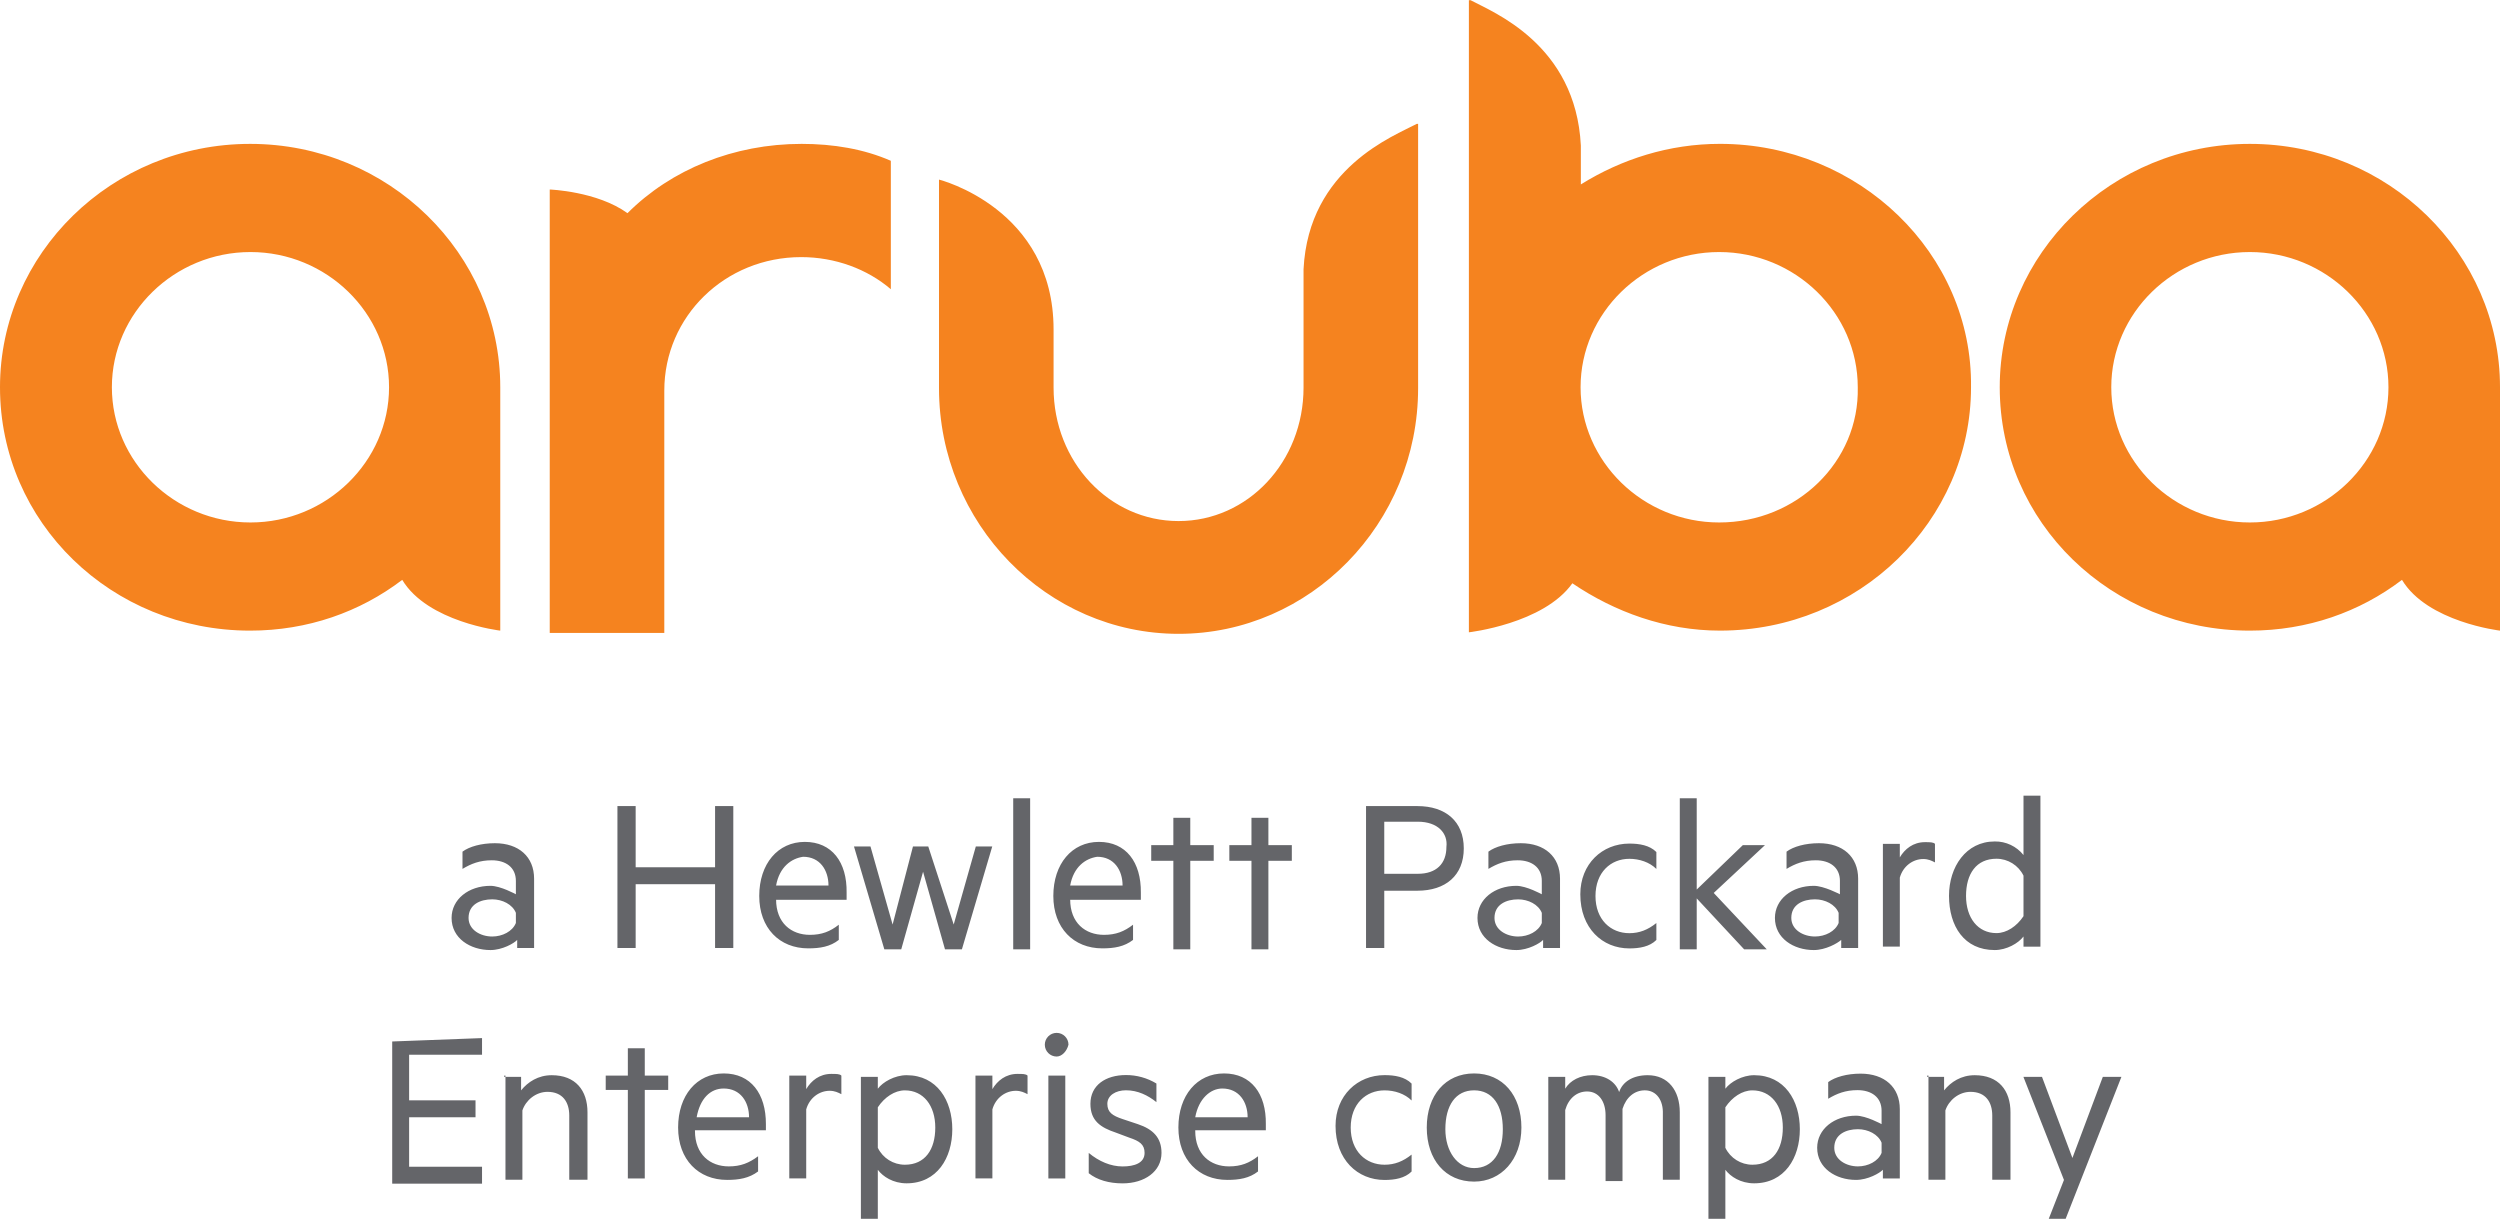
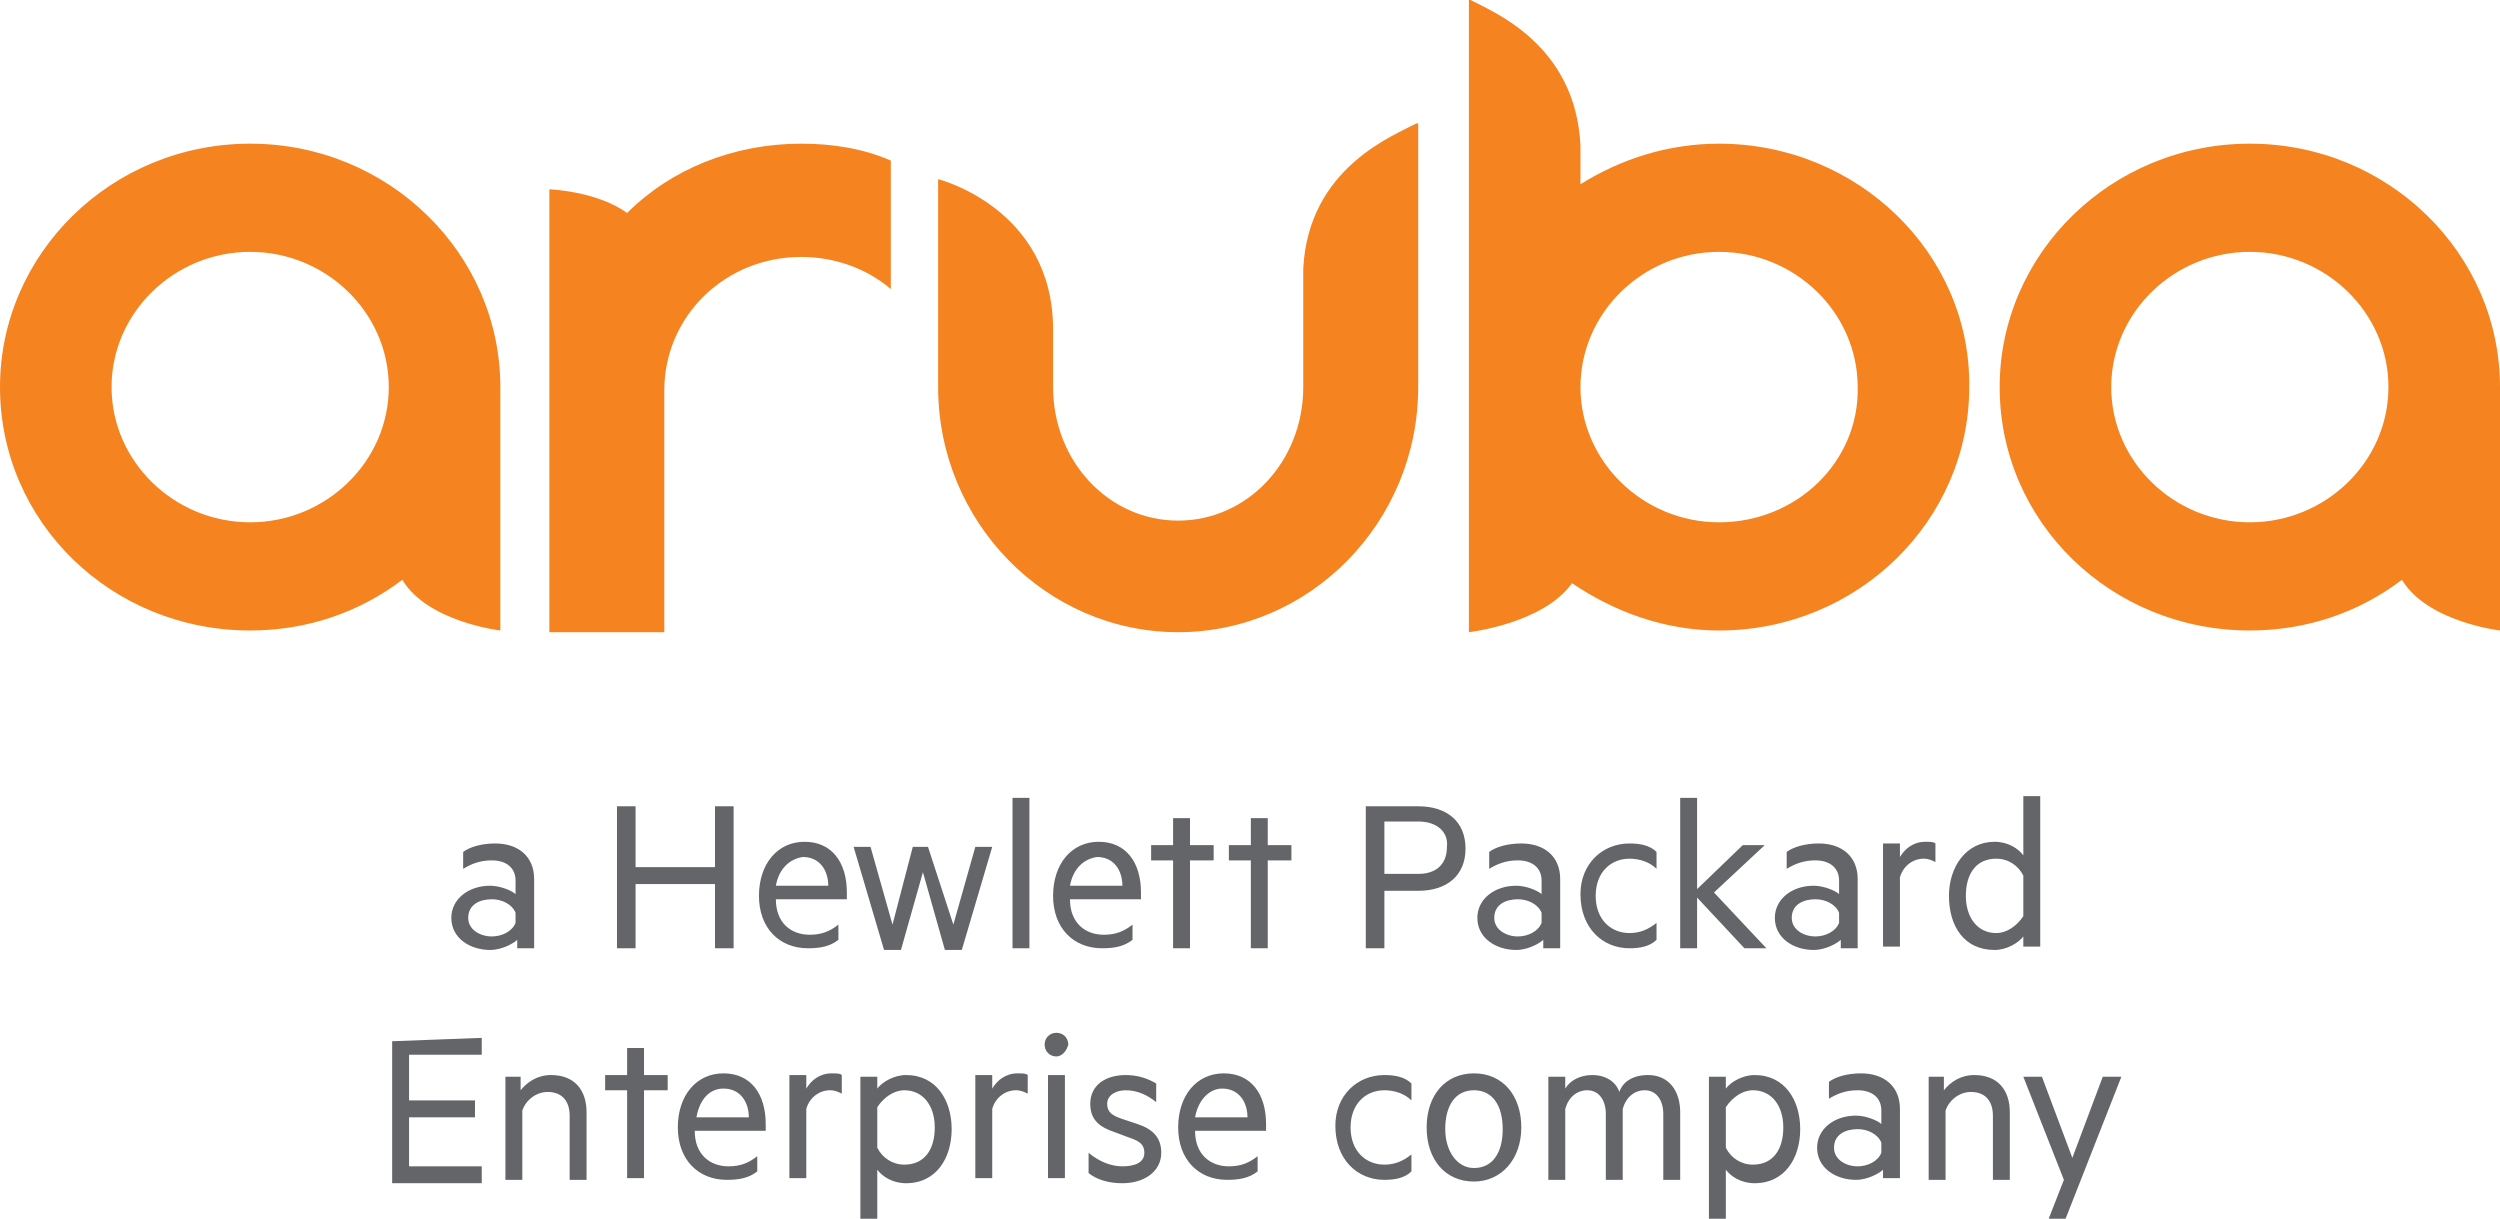
- <svg xmlns="http://www.w3.org/2000/svg" viewBox="0 2.842170943040401e-14 1920.25 936" width="2500" height="1219">
-   <path d="M396.25 676.5c0-10.58-7.94-15.87-18.52-15.87-9.26 0-15.88 2.65-22.49 6.62V654c5.24-3.89 14.41-6.49 24.88-6.49 18.33 0 30.12 10.39 30.12 27.27V728h-12.99v-6.21c-2.36 2.6-11.44 7.79-20.53 7.79-15.58 0-29.86-9.08-29.86-24.66 0-14.28 13-24.67 29.86-24.67 7.79 0 19.53 6.49 19.53 6.49zm0 24.5c-2.6-6.49-10.38-10.38-18.17-10.38-9.09 0-18.18 3.89-18.18 14.28 0 9.08 9.09 14.28 18.18 14.28 7.79 0 15.58-3.9 18.17-10.39zm167-82v109h-14v-49h-61v49h-14V619h14v47h61v-47zm32.86 71.64c0 18.17 11.69 27.26 26 27.26 9.09 0 15.58-2.6 22.17-7.79v11.68c-6.59 5.2-14.38 6.49-23.47 6.49-22.07 0-37.64-15.57-37.64-40.24s14.28-41.54 35.05-41.54 32.46 15.58 32.06 39v5.5h-54.16zm0-10.64h40.25c0-11.68-6.49-22.07-19.47-22.07-9.09 1.3-18.18 7.79-20.78 22.07zm136.42 30l17-60h12.62l-23.31 79h-13l-16.83-59.57L692.25 729h-13l-23.31-79h12.67l17 60 15.64-60h11.74l19.56 60zm58.72 19h-13V613h13zM822 690.64c0 18.17 11.68 27.26 26 27.26 9.09 0 15.58-2.6 22.29-7.79v11.68c-6.71 5.2-14.5 6.49-23.58 6.49-22.08 0-37.65-15.57-37.65-40.24s14.28-41.54 35.05-41.54 32.46 15.58 32.18 39v5.5H822zm0-10.64h40.25c0-11.68-6.49-22.07-19.47-22.07-9.1 1.3-18.19 7.79-20.78 22.07zm92.25 49h-13v-68h-17v-12h17v-21h13v21h18v12h-18zm60 0h-13v-68h-17v-12h17v-21h13v21h18v12h-18zm89-45v44h-14V619h39.45c21.64 0 35.63 11.7 35.63 32.5s-14 32.5-35.63 32.5zm25.81-53h-25.81v40h25.81c14.19 0 21.93-7.74 21.93-20.65 1.26-10.35-6.45-19.35-21.93-19.35zm95.2 45.5c0-10.58-7.94-15.87-18.52-15.87-9.26 0-15.88 2.65-22.49 6.61V654c5.24-3.89 14.41-6.49 24.88-6.49 18.33 0 30.12 10.39 30.12 27.27V728h-13v-6.21c-2.37 2.6-11.45 7.79-20.54 7.79-15.58 0-29.86-9.09-29.86-24.67 0-14.27 13-24.66 29.86-24.66 7.79 0 19.54 6.49 19.54 6.49V676.5zm0 24.52c-2.6-6.49-10.38-10.38-18.17-10.38-9.09 0-18.18 3.89-18.18 14.27 0 9.09 9.09 14.28 18.18 14.28 7.79 0 15.58-3.89 18.17-10.38V701zm67.23-53.22c7.79 0 15.58 1.29 20.77 6.49v13c-5.19-5.19-13-7.79-20.77-7.79-14.28 0-26 10.39-26 28.56s11.69 28.56 26 28.56c7.79 0 14.28-2.6 20.77-7.79v13c-5.19 5.19-13 6.49-20.77 6.49-20.77 0-37.65-15.57-37.65-41.54-.01-23.41 16.87-38.98 37.64-38.98zm105.53 81.2h-17.37l-36.4-39.1V729h-13V613h13v70.1l35.41-34.1h17l-39.35 36.72zm56.23-52.5c0-10.58-7.94-15.87-18.52-15.87-9.26 0-15.88 2.65-22.49 6.61V654c5.24-3.89 14.41-6.49 24.88-6.49 18.33 0 30.12 10.39 30.12 27.27V728h-13v-6.21c-2.89 2.6-12 7.79-21.06 7.79-15.58 0-29.86-9.09-29.86-24.67 0-14.27 13-24.66 29.86-24.66 7.79 0 20.06 6.49 20.06 6.49V676.5zm-1 24.5c-2.6-6.49-10.38-10.38-18.17-10.38-9.09 0-18.18 3.89-18.18 14.27 0 9.09 9.09 14.28 18.18 14.28 7.79 0 15.58-3.89 18.17-10.38zm74-38.74c-2.57-1.3-5.14-2.6-9-2.6-7.72 0-15.43 5.2-18 14.28v53h-13V648h13v10.39c3.85-6.49 10.28-11.69 19.28-11.69 3.86 0 6.43 0 7.72 1.3zm68 56.9c-3.9 5.21-13 10.42-22.1 10.42-23.4 0-35.11-18.24-35.11-41.7 0-22.16 13-41.71 35.11-41.71a27.68 27.68 0 0 1 22.1 10.43V611h13v116h-13v-7.82zm0-46.72a23.11 23.11 0 0 0-20.77-13c-15.58 0-23.37 11.68-23.37 28.56s9.09 28.56 23.37 28.56c7.79 0 15.58-5.19 20.77-13v-31.1zm-1184 124.76V810h-56v35h51v13h-51v38h56v13h-69V799.8zm17 29.8h13v10.36c5.23-6.47 13.08-11.65 23.54-11.65 18.3 0 27.46 11.65 27.46 28.49V906h-14v-49.33c0-10.39-5.14-18.18-16.71-18.18-9 0-16.72 6.49-19.29 14.28V906h-13v-80h-1zm108 78h-13v-68h-17v-11h17v-21h13v21h18v11h-18zm38.55-36.51c0 18.17 11.68 27.26 26 27.26 9.09 0 15.58-2.6 22.49-7.79v11.68c-6.91 5.2-14.7 6.49-23.78 6.49-22.07 0-37.65-15.57-37.65-40.24s14.28-41.54 35.06-41.54 32.45 15.58 32.37 38.94V868H533.8zm1.3-10.49h40.24c0-11.68-6.49-22.07-19.47-22.07-10.38 0-18.17 7.79-20.77 22.07zm111.15-17.72c-2.57-1.3-5.14-2.6-9-2.6-7.72 0-15.43 5.2-18 14.28v53h-13V826h13v10.39c3.85-6.49 10.28-11.69 19.28-11.69 3.86 0 6.43 0 7.72 1.3zm28 95.72h-13V827h13v9.08c3.9-5.19 13-10.38 22.1-10.38 23.4 0 35.11 19.47 35.11 41.52s-11.7 41.53-35.11 41.53c-10.39 0-18.2-5.19-22.1-10.38zm0-54.53a23.11 23.11 0 0 0 20.77 13c15.58 0 23.37-11.68 23.37-28.56s-9.09-28.56-23.37-28.56c-7.79 0-15.58 5.19-20.77 13v31.16zm115-41.19c-2.57-1.3-5.14-2.6-9-2.6-7.72 0-15.43 5.2-18 14.28v53h-13V826h13v10.39c3.85-6.49 10.28-11.69 19.28-11.69 3.86 0 6.43 0 7.72 1.3zm22.36-28.91a9.09 9.09 0 1 1 9.09-9.09c-1.3 5.19-5.19 9.09-9.09 9.09zm6.64 93.63h-13v-79h13zm18-19.61c7.8 6.5 16.9 10.4 26 10.4s16.9-2.6 16.9-10.4c0-6.5-3.9-9.1-11.7-11.7l-10.4-3.9c-11.7-3.9-19.5-9.1-19.5-22.1 0-14.3 11.7-22.1 27.3-22.1a44.87 44.87 0 0 1 23.4 6.5v14.3c-6.5-5.2-14.3-9.1-23.4-9.1-7.8 0-14.3 3.9-14.3 10.4s3.9 9.1 11.7 11.7l11.7 3.9c11.7 3.9 18.2 10.4 18.2 22.1 0 14.3-13 23.4-29.9 23.4-10.4 0-19.5-2.6-26-7.8zm81.81-16.9c0 18.17 11.68 27.26 26 27.26 9.09 0 15.58-2.6 22.23-7.79v11.68c-6.65 5.2-14.44 6.49-23.52 6.49-22.07 0-37.65-15.57-37.65-40.24s14.28-41.54 35.06-41.54 32.45 15.58 32.11 38.94V868h-54.22zm0-10.49h40.24c0-11.68-6.49-22.07-19.47-22.07-9.09 0-18.17 7.79-20.77 22.07zm145.42-32.35c7.79 0 15.58 1.29 20.77 6.49v13c-5.19-5.19-13-7.79-20.77-7.79-14.28 0-26 10.39-26 28.56s11.69 28.56 26 28.56c7.79 0 14.28-2.6 20.77-7.79v13c-5.19 5.19-13 6.49-20.77 6.49-20.77 0-37.65-15.58-37.65-41.54 0-23.41 16.88-38.98 37.65-38.98zm68.77 81.78c-22.07 0-36.35-16.88-36.35-41.54s14.28-41.54 36.35-41.54 36.34 16.88 36.34 41.54-15.57 41.54-36.34 41.54zm0-70.1c-14.28 0-22.07 11.68-22.07 29.86 0 16.88 9.09 29.86 22.07 29.86 14.28 0 22.07-11.69 22.07-29.86s-7.78-29.86-22.07-29.86zm133.4-11.62c15.53 0 24.59 11.65 24.59 28.49V906h-13v-50.5c.4-10.38-4.79-18.17-13.88-18.17-7.79 0-14.28 5.19-17.12 14.28V907h-13v-50.63c0-10.39-5.17-18.17-14.21-18.17-7.75 0-14.21 5.19-16.79 14.28V906h-13v-79h13v9.06c3.88-6.47 11.65-10.36 20.71-10.36 10.35 0 18.11 5.18 20.71 12.95 2.59-7.77 10.35-12.95 22-12.95zm59.6 110.29h-13V827h13v9.08c3.9-5.19 13-10.38 22.1-10.38 23.4 0 35.11 19.47 35.11 41.52s-11.7 41.53-35.11 41.53c-10.39 0-18.2-5.19-22.1-10.38zm0-54.53a23.11 23.11 0 0 0 20.77 13c15.58 0 23.37-11.68 23.37-28.56s-9.09-28.56-23.37-28.56c-7.79 0-15.58 5.19-20.77 13v31.16zm120-28.41c0-10.59-7.94-15.88-18.52-15.88-9.26 0-15.88 2.65-22.49 6.62V831c5.24-3.89 14.41-6.49 24.88-6.49 18.33 0 30.12 10.39 30.12 27.27V905h-13v-6.66c-2.44 2.6-11.52 7.79-20.61 7.79-15.58 0-29.86-9.08-29.86-24.66 0-14.28 13-24.67 29.86-24.67 7.79 0 19.61 6.49 19.61 6.49v-10.24zm0 24.51c-2.6-6.49-10.38-10.38-18.17-10.38-9.09 0-18.18 3.89-18.18 14.28 0 9.08 9.09 14.28 18.18 14.28 7.79 0 15.58-3.9 18.17-10.39zm35-50.57h13v10.36c5.23-6.47 13.08-11.65 23.54-11.65 18.3 0 27.46 11.65 27.46 28.49V906h-14v-49.33c0-10.39-5.14-18.18-16.71-18.18-9 0-16.72 6.49-19.29 14.28V906h-13v-80h-1zm93.4 109l11.68-29.85-31.14-79.15h14.27l23.36 62.29 23.35-62.29h14.28l-42.82 109z" fill="#646569" />
-   <path d="M1089.25 298c0 104.1-82.93 188.69-184 188.69s-184-84.59-184-188.69V137.79s88 22 88 115.18v44.54c0 57.12 42.81 102.56 96 102.56s96-45.44 96-102.56v-90.87c3.89-77.89 70-102.55 86.92-111.64h1.08zm-473.8-187.65c24.66 0 48 3.9 68.8 13V222c-18.18-15.58-42.85-24.67-68.82-24.67-58.43-.01-105.18 45.44-105.18 102.57V486h-88V145.41s36.35 1.29 59.72 18.17c33.75-33.75 81.78-53.22 133.71-53.22m-423.3 290.79c-58.42 0-106.45-46.74-106.45-103.86s48-103.85 106.45-103.85 106.45 46.73 106.45 103.85-48 103.86-106.45 103.86m-.26-290.79C85.67 110.36 0 194.74 0 297.29c0 103.86 85.68 186.94 192.12 186.94 44.14 0 84.38-14.28 116.84-39 19.47 32.46 75.29 39 75.29 39V297.29c0-102.55-85.68-186.93-192.13-186.93m1536 290.79c-58.42 0-106.45-46.74-106.45-103.86s48-103.85 106.45-103.85 106.45 46.73 106.45 103.85-48 103.86-106.45 103.86m0-290.79c-106.45 0-192.12 84.38-192.12 186.93 0 103.86 85.68 186.94 192.12 186.94 44.14 0 84.38-14.28 116.84-39 19.47 32.46 75.29 39 75.29 39V297.29c0-102.55-85.68-186.93-192.13-186.93m-407.63 290.79c-58.41 0-106.45-46.74-106.45-103.86s48-103.85 106.45-103.85 106.46 46.73 106.46 103.85c1.3 57.12-46.74 103.86-106.46 103.86m.61-290.81c-39.09 0-75.57 11.69-106.85 31.16v-29.86c-3.91-77.89-67.76-102.55-84.7-111.64h-1.3v485.52s57.33-6.49 79.48-37.65c32.58 22.07 71.67 36.35 113.37 36.35 106.85 0 192.84-84.38 192.84-186.94 1.31-102.55-86-186.94-192.84-186.94" fill="#f5831f" />
+ <svg xmlns="http://www.w3.org/2000/svg" xml:space="preserve" viewBox="-5840 1394.6 200 97.498" height="100%" width="100%" version="1.1" y="0px" x="0px">
+   <style type="text/css">
+ 	.st0{fill:#646569;}
+ 	.st1{fill:#F5831F;}
+ </style>
+   <g transform="matrix(1.352265,0,0,1.352265,1625.585,-856.2453)">
+     <path fill="#646569" class="st0" d="m-5490.3,1716.6c0-0.8-0.6-1.2-1.4-1.2-0.7,0-1.2,0.2-1.7,0.5v-1c0.4-0.3,1.1-0.5,1.9-0.5,1.4,0,2.3,0.8,2.3,2.1v4.1h-1v-0.5c-0.2,0.2-0.9,0.6-1.6,0.6-1.2,0-2.3-0.7-2.3-1.9,0-1.1,1-1.9,2.3-1.9,0.6,0,1.3,0.3,1.5,0.5v-0.8zm0,1.9c-0.2-0.5-0.8-0.8-1.4-0.8-0.7,0-1.4,0.3-1.4,1.1,0,0.7,0.7,1.1,1.4,1.1,0.6,0,1.2-0.3,1.4-0.8v-0.6zm12.9-6.3v8.4h-1.1v-3.8h-4.7v3.8h-1.1v-8.4h1.1v3.6h4.7v-3.6h1.1zm2.5,5.5c0,1.4,0.9,2.1,2,2.1,0.7,0,1.2-0.2,1.7-0.6v0.9c-0.5,0.4-1.1,0.5-1.8,0.5-1.7,0-2.9-1.2-2.9-3.1s1.1-3.2,2.7-3.2,2.5,1.2,2.5,3v0.4h-4.2zm0-0.8h3.1c0-0.9-0.5-1.7-1.5-1.7-0.7,0.1-1.4,0.6-1.6,1.7zm10.5,2.3,1.3-4.6h1l-1.8,6.1h-1l-1.3-4.6-1.3,4.6h-1l-1.8-6.1h1l1.3,4.6,1.2-4.6h0.9l1.5,4.6zm4.5,1.4h-1v-8.9h1v8.9zm2.4-2.9c0,1.4,0.9,2.1,2,2.1,0.7,0,1.2-0.2,1.7-0.6v0.9c-0.5,0.4-1.1,0.5-1.8,0.5-1.7,0-2.9-1.2-2.9-3.1s1.1-3.2,2.7-3.2,2.5,1.2,2.5,3v0.4h-4.2zm0-0.8h3.1c0-0.9-0.5-1.7-1.5-1.7-0.7,0.1-1.4,0.6-1.6,1.7zm7.1,3.7h-1v-5.2h-1.3v-0.9h1.3v-1.6h1v1.6h1.4v0.9h-1.4v5.2zm4.6,0h-1v-5.2h-1.3v-0.9h1.3v-1.6h1v1.6h1.4v0.9h-1.4v5.2zm6.9-3.4v3.4h-1.1v-8.4h3.1c1.7,0,2.8,0.9,2.8,2.5s-1.1,2.5-2.8,2.5h-2zm2-4.1h-2v3.1h2c1.1,0,1.7-0.6,1.7-1.6,0.1-0.8-0.5-1.5-1.7-1.5zm7.3,3.5c0-0.8-0.6-1.2-1.4-1.2-0.7,0-1.2,0.2-1.7,0.5v-1c0.4-0.3,1.1-0.5,1.9-0.5,1.4,0,2.3,0.8,2.3,2.1v4.1h-1v-0.5c-0.2,0.2-0.9,0.6-1.6,0.6-1.2,0-2.3-0.7-2.3-1.9,0-1.1,1-1.9,2.3-1.9,0.6,0,1.3,0.3,1.5,0.5v-0.8zm0,1.9c-0.2-0.5-0.8-0.8-1.4-0.8-0.7,0-1.4,0.3-1.4,1.1,0,0.7,0.7,1.1,1.4,1.1,0.6,0,1.2-0.3,1.4-0.8v-0.6zm5.2-4.1c0.6,0,1.2,0.1,1.6,0.5v1c-0.4-0.4-1-0.6-1.6-0.6-1.1,0-2,0.8-2,2.2s0.9,2.2,2,2.2c0.6,0,1.1-0.2,1.6-0.6v1c-0.4,0.4-1,0.5-1.6,0.5-1.6,0-2.9-1.2-2.9-3.2,0-1.8,1.3-3,2.9-3zm8.1,6.2h-1.3l-2.8-3v3h-1v-8.9h1v5.4l2.7-2.6h1.3l-3,2.8,3.1,3.3zm4.3-4c0-0.8-0.6-1.2-1.4-1.2-0.7,0-1.2,0.2-1.7,0.5v-1c0.4-0.3,1.1-0.5,1.9-0.5,1.4,0,2.3,0.8,2.3,2.1v4.1h-1v-0.5c-0.2,0.2-0.9,0.6-1.6,0.6-1.2,0-2.3-0.7-2.3-1.9,0-1.1,1-1.9,2.3-1.9,0.6,0,1.3,0.3,1.5,0.5v-0.8zm0,1.9c-0.2-0.5-0.8-0.8-1.4-0.8-0.7,0-1.4,0.3-1.4,1.1,0,0.7,0.7,1.1,1.4,1.1,0.6,0,1.2-0.3,1.4-0.8v-0.6zm5.7-3c-0.2-0.1-0.4-0.2-0.7-0.2-0.6,0-1.2,0.4-1.4,1.1v4.1h-1v-6.1h1v0.8c0.3-0.5,0.8-0.9,1.5-0.9,0.3,0,0.5,0,0.6,0.1v1.1zm5.2,4.4c-0.3,0.4-1,0.8-1.7,0.8-1.8,0-2.7-1.4-2.7-3.2,0-1.7,1-3.2,2.7-3.2,0.8,0,1.4,0.4,1.7,0.8v-3.5h1v8.9h-1v-0.6zm0-3.6c-0.3-0.6-0.9-1-1.6-1-1.2,0-1.8,0.9-1.8,2.2s0.7,2.2,1.8,2.2c0.6,0,1.2-0.4,1.6-1v-2.4zm-91.2,9.6v1h-4.3v2.7h3.9v1h-3.9v2.9h4.3v1h-5.3v-8.4l5.3-0.2zm1.3,2.3h1v0.8c0.4-0.5,1-0.9,1.8-0.9,1.4,0,2.1,0.9,2.1,2.2v4h-1v-3.8c0-0.8-0.4-1.4-1.3-1.4-0.7,0-1.3,0.5-1.5,1.1v4.1h-1v-6.1h-0.1zm8.3,6h-1v-5.2h-1.3v-0.9h1.3v-1.6h1v1.6h1.4v0.9h-1.4v5.2zm3-2.8c0,1.4,0.9,2.1,2,2.1,0.7,0,1.2-0.2,1.7-0.6v0.9c-0.5,0.4-1.1,0.5-1.8,0.5-1.7,0-2.9-1.2-2.9-3.1s1.1-3.2,2.7-3.2,2.5,1.2,2.5,3v0.4h-4.2zm0.1-0.8h3.1c0-0.9-0.5-1.7-1.5-1.7-0.8,0-1.4,0.6-1.6,1.7zm8.6-1.4c-0.2-0.1-0.4-0.2-0.7-0.2-0.6,0-1.2,0.4-1.4,1.1v4.1h-1v-6.1h1v0.8c0.3-0.5,0.8-0.9,1.5-0.9,0.3,0,0.5,0,0.6,0.1v1.1zm2.1,7.4h-1v-8.4h1v0.7c0.3-0.4,1-0.8,1.7-0.8,1.8,0,2.7,1.5,2.7,3.2s-0.9,3.2-2.7,3.2c-0.8,0-1.4-0.4-1.7-0.8v2.9zm0-4.2c0.3,0.6,0.9,1,1.6,1,1.2,0,1.8-0.9,1.8-2.2s-0.7-2.2-1.8-2.2c-0.6,0-1.2,0.4-1.6,1v2.4zm8.9-3.2c-0.2-0.1-0.4-0.2-0.7-0.2-0.6,0-1.2,0.4-1.4,1.1v4.1h-1v-6.1h1v0.8c0.3-0.5,0.8-0.9,1.5-0.9,0.3,0,0.5,0,0.6,0.1v1.1zm1.7-2.2c-0.4,0-0.7-0.3-0.7-0.7s0.3-0.7,0.7-0.7,0.7,0.3,0.7,0.7c-0.1,0.4-0.4,0.7-0.7,0.7zm0.5,7.2h-1v-6.1h1v6.1zm1.4-1.5c0.6,0.5,1.3,0.8,2,0.8s1.3-0.2,1.3-0.8c0-0.5-0.3-0.7-0.9-0.9l-0.8-0.3c-0.9-0.3-1.5-0.7-1.5-1.7,0-1.1,0.9-1.7,2.1-1.7,0.7,0,1.3,0.2,1.8,0.5v1.1c-0.5-0.4-1.1-0.7-1.8-0.7-0.6,0-1.1,0.3-1.1,0.8s0.3,0.7,0.9,0.9l0.9,0.3c0.9,0.3,1.4,0.8,1.4,1.7,0,1.1-1,1.8-2.3,1.8-0.8,0-1.5-0.2-2-0.6v-1.2zm6.3-1.3c0,1.4,0.9,2.1,2,2.1,0.7,0,1.2-0.2,1.7-0.6v0.9c-0.5,0.4-1.1,0.5-1.8,0.5-1.7,0-2.9-1.2-2.9-3.1s1.1-3.2,2.7-3.2,2.5,1.2,2.5,3v0.4h-4.2zm0-0.8h3.1c0-0.9-0.5-1.7-1.5-1.7-0.7,0-1.4,0.6-1.6,1.7zm11.2-2.5c0.6,0,1.2,0.1,1.6,0.5v1c-0.4-0.4-1-0.6-1.6-0.6-1.1,0-2,0.8-2,2.2s0.9,2.2,2,2.2c0.6,0,1.1-0.2,1.6-0.6v1c-0.4,0.4-1,0.5-1.6,0.5-1.6,0-2.9-1.2-2.9-3.2,0-1.8,1.3-3,2.9-3zm5.3,6.3c-1.7,0-2.8-1.3-2.8-3.2s1.1-3.2,2.8-3.2,2.8,1.3,2.8,3.2-1.2,3.2-2.8,3.2zm0-5.4c-1.1,0-1.7,0.9-1.7,2.3,0,1.3,0.7,2.3,1.7,2.3,1.1,0,1.7-0.9,1.7-2.3s-0.6-2.3-1.7-2.3zm10.3-0.9c1.2,0,1.9,0.9,1.9,2.2v4h-1v-3.9c0-0.8-0.4-1.4-1.1-1.4-0.6,0-1.1,0.4-1.3,1.1v4.2h-1v-3.9c0-0.8-0.4-1.4-1.1-1.4-0.6,0-1.1,0.4-1.3,1.1v4.2h-1v-6.1h1v0.7c0.3-0.5,0.9-0.8,1.6-0.8,0.8,0,1.4,0.4,1.6,1,0.2-0.6,0.8-1,1.7-1zm4.6,8.5h-1v-8.4h1v0.7c0.3-0.4,1-0.8,1.7-0.8,1.8,0,2.7,1.5,2.7,3.2s-0.9,3.2-2.7,3.2c-0.8,0-1.4-0.4-1.7-0.8v2.9zm0-4.2c0.3,0.6,0.9,1,1.6,1,1.2,0,1.8-0.9,1.8-2.2s-0.7-2.2-1.8-2.2c-0.6,0-1.2,0.4-1.6,1v2.4zm9.2-2.2c0-0.8-0.6-1.2-1.4-1.2-0.7,0-1.2,0.2-1.7,0.5v-1c0.4-0.3,1.1-0.5,1.9-0.5,1.4,0,2.3,0.8,2.3,2.1v4.1h-1v-0.5c-0.2,0.2-0.9,0.6-1.6,0.6-1.2,0-2.3-0.7-2.3-1.9,0-1.1,1-1.9,2.3-1.9,0.6,0,1.3,0.3,1.5,0.5v-0.8zm0,1.9c-0.2-0.5-0.8-0.8-1.4-0.8-0.7,0-1.4,0.3-1.4,1.1,0,0.7,0.7,1.1,1.4,1.1,0.6,0,1.2-0.3,1.4-0.8v-0.6zm2.7-3.9h1v0.8c0.4-0.5,1-0.9,1.8-0.9,1.4,0,2.1,0.9,2.1,2.2v4h-1v-3.8c0-0.8-0.4-1.4-1.3-1.4-0.7,0-1.3,0.5-1.5,1.1v4.1h-1v-6.1h-0.1zm7.2,8.4,0.9-2.3-2.4-6.1h1.1l1.8,4.8,1.8-4.8h1.1l-3.3,8.4h-1z" />
+     <path fill="#f5831f" class="st1" d="m-5436.9,1687.4,0,0c0,8-6.4,14.5-14.2,14.5s-14.2-6.5-14.2-14.5v-12.3s6.8,1.7,6.8,8.9v3.4c0,4.4,3.3,7.9,7.4,7.9s7.4-3.5,7.4-7.9v-7.1,0.1c0.3-6,5.4-7.9,6.7-8.6h0.1v8.4,7.2zm-36.5-14.4c1.9,0,3.7,0.3,5.3,1v7.6c-1.4-1.2-3.3-1.9-5.3-1.9-4.5,0-8.1,3.5-8.1,7.9v14.3h-6.8v-26.2s2.8,0.1,4.6,1.4c2.6-2.6,6.3-4.1,10.3-4.1m-32.6,22.4c-4.5,0-8.2-3.6-8.2-8s3.7-8,8.2-8,8.2,3.6,8.2,8-3.7,8-8.2,8m0-22.4c-8.2,0-14.8,6.5-14.8,14.4,0,8,6.6,14.4,14.8,14.4,3.4,0,6.5-1.1,9-3,1.5,2.5,5.8,3,5.8,3v-14.4c0-7.9-6.6-14.4-14.8-14.4m118.3,22.4c-4.5,0-8.2-3.6-8.2-8s3.7-8,8.2-8,8.2,3.6,8.2,8-3.7,8-8.2,8m0-22.4c-8.2,0-14.8,6.5-14.8,14.4,0,8,6.6,14.4,14.8,14.4,3.4,0,6.5-1.1,9-3,1.5,2.5,5.8,3,5.8,3v-14.4c0-7.9-6.6-14.4-14.8-14.4m-31.4,22.4c-4.5,0-8.2-3.6-8.2-8s3.7-8,8.2-8,8.2,3.6,8.2,8c0.1,4.4-3.6,8-8.2,8m0-22.4c-3,0-5.8,0.9-8.2,2.4v-2.3c-0.3-6-5.2-7.9-6.5-8.6h-0.1v37.4s4.4-0.5,6.1-2.9c2.5,1.7,5.5,2.8,8.7,2.8,8.2,0,14.8-6.5,14.8-14.4,0.1-7.9-6.6-14.4-14.8-14.4" />
+   </g>
</svg>
